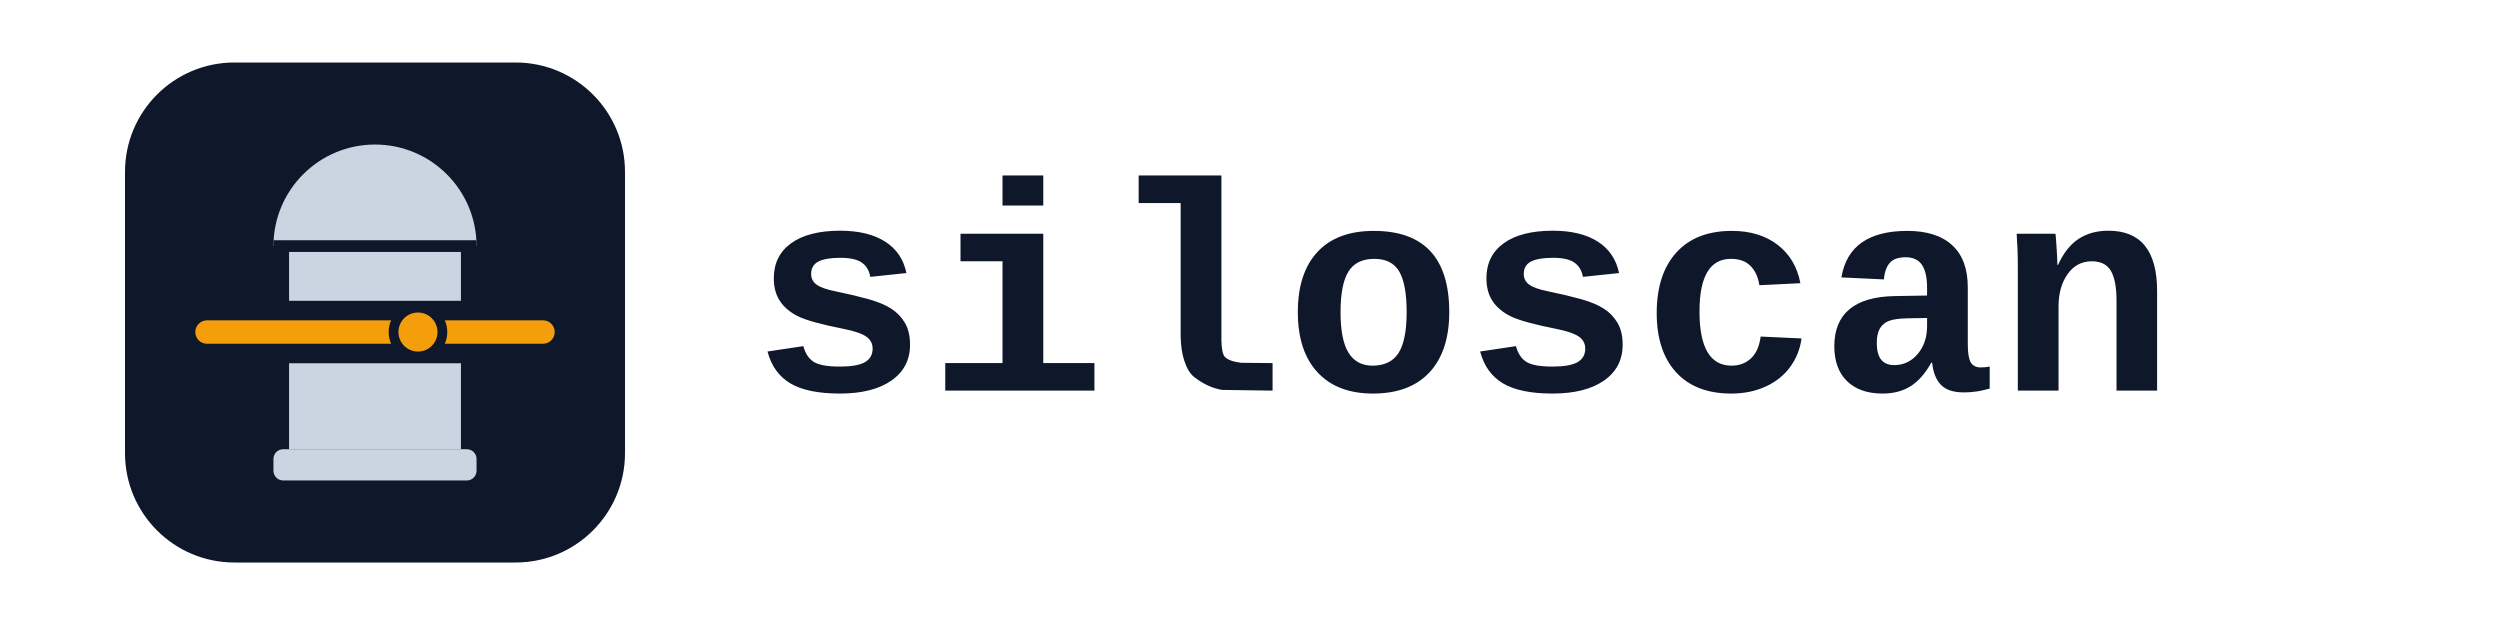
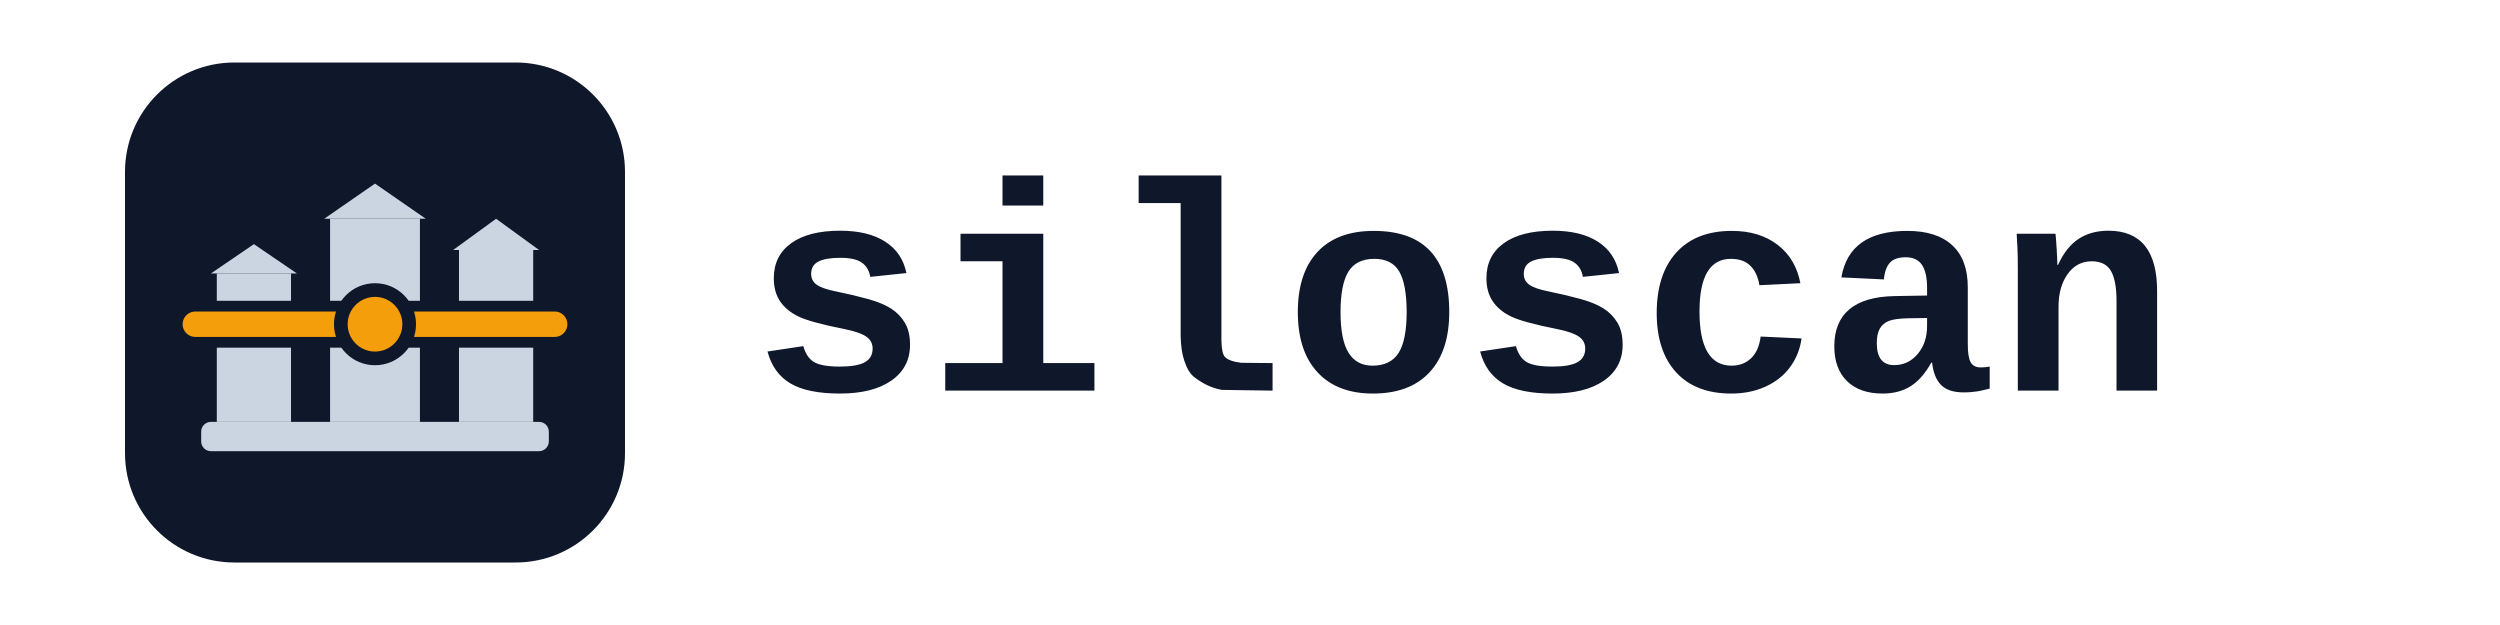
<svg xmlns="http://www.w3.org/2000/svg" viewBox="0 0 640 160" width="640" height="160" role="img" aria-labelledby="siloscan-wordmark-title">
  <g transform="translate(32 16) scale(0.5)">
    <rect width="256" height="256" rx="56" fill="#0f172a" />
-     <path d="M76 94a52 52 0 0 1 104 0Z" fill="#cbd5e1" />
-     <rect x="84" y="94" width="88" height="104" fill="#cbd5e1" />
-     <rect x="76" y="198" width="104" height="16" rx="5" fill="#cbd5e1" />
-     <path d="M76 94h104" fill="none" stroke="#0f172a" stroke-width="6" />
-     <rect x="50" y="122" width="156" height="32" rx="16" fill="#0f172a" />
-     <path d="M42 138h172" fill="none" stroke="#f59e0b" stroke-width="12" stroke-linecap="round" />
-     <circle cx="150" cy="138" r="15" fill="#0f172a" />
-     <circle cx="150" cy="138" r="10" fill="#f59e0b" />
+     <rect x="39" y="184" width="178" height="15" rx="5" fill="#cbd5e1" />
+     <path d="M44 108 66 93 88 108Z" fill="#cbd5e1" />
+     <rect x="47" y="108" width="38" height="76" fill="#cbd5e1" />
+     <path d="M102 80 128 62 154 80Z" fill="#cbd5e1" />
+     <rect x="105" y="80" width="46" height="104" fill="#cbd5e1" />
+     <path d="M168 96 190 80 212 96Z" fill="#cbd5e1" />
+     <rect x="171" y="96" width="38" height="88" fill="#cbd5e1" />
+     <rect x="28" y="122" width="200" height="24" rx="12" fill="#0f172a" />
+     <path d="M36 134h184" fill="none" stroke="#f59e0b" stroke-width="13" stroke-linecap="round" />
+     <circle cx="128" cy="134" r="21" fill="#0f172a" />
+     <circle cx="128" cy="134" r="14" fill="#f59e0b" />
  </g>
  <text x="192" y="100" font-family="ui-monospace, SFMono-Regular, Menlo, Consolas, 'Liberation Mono', monospace" font-weight="700" font-size="76" fill="#0f172a">siloscan</text>
</svg>
